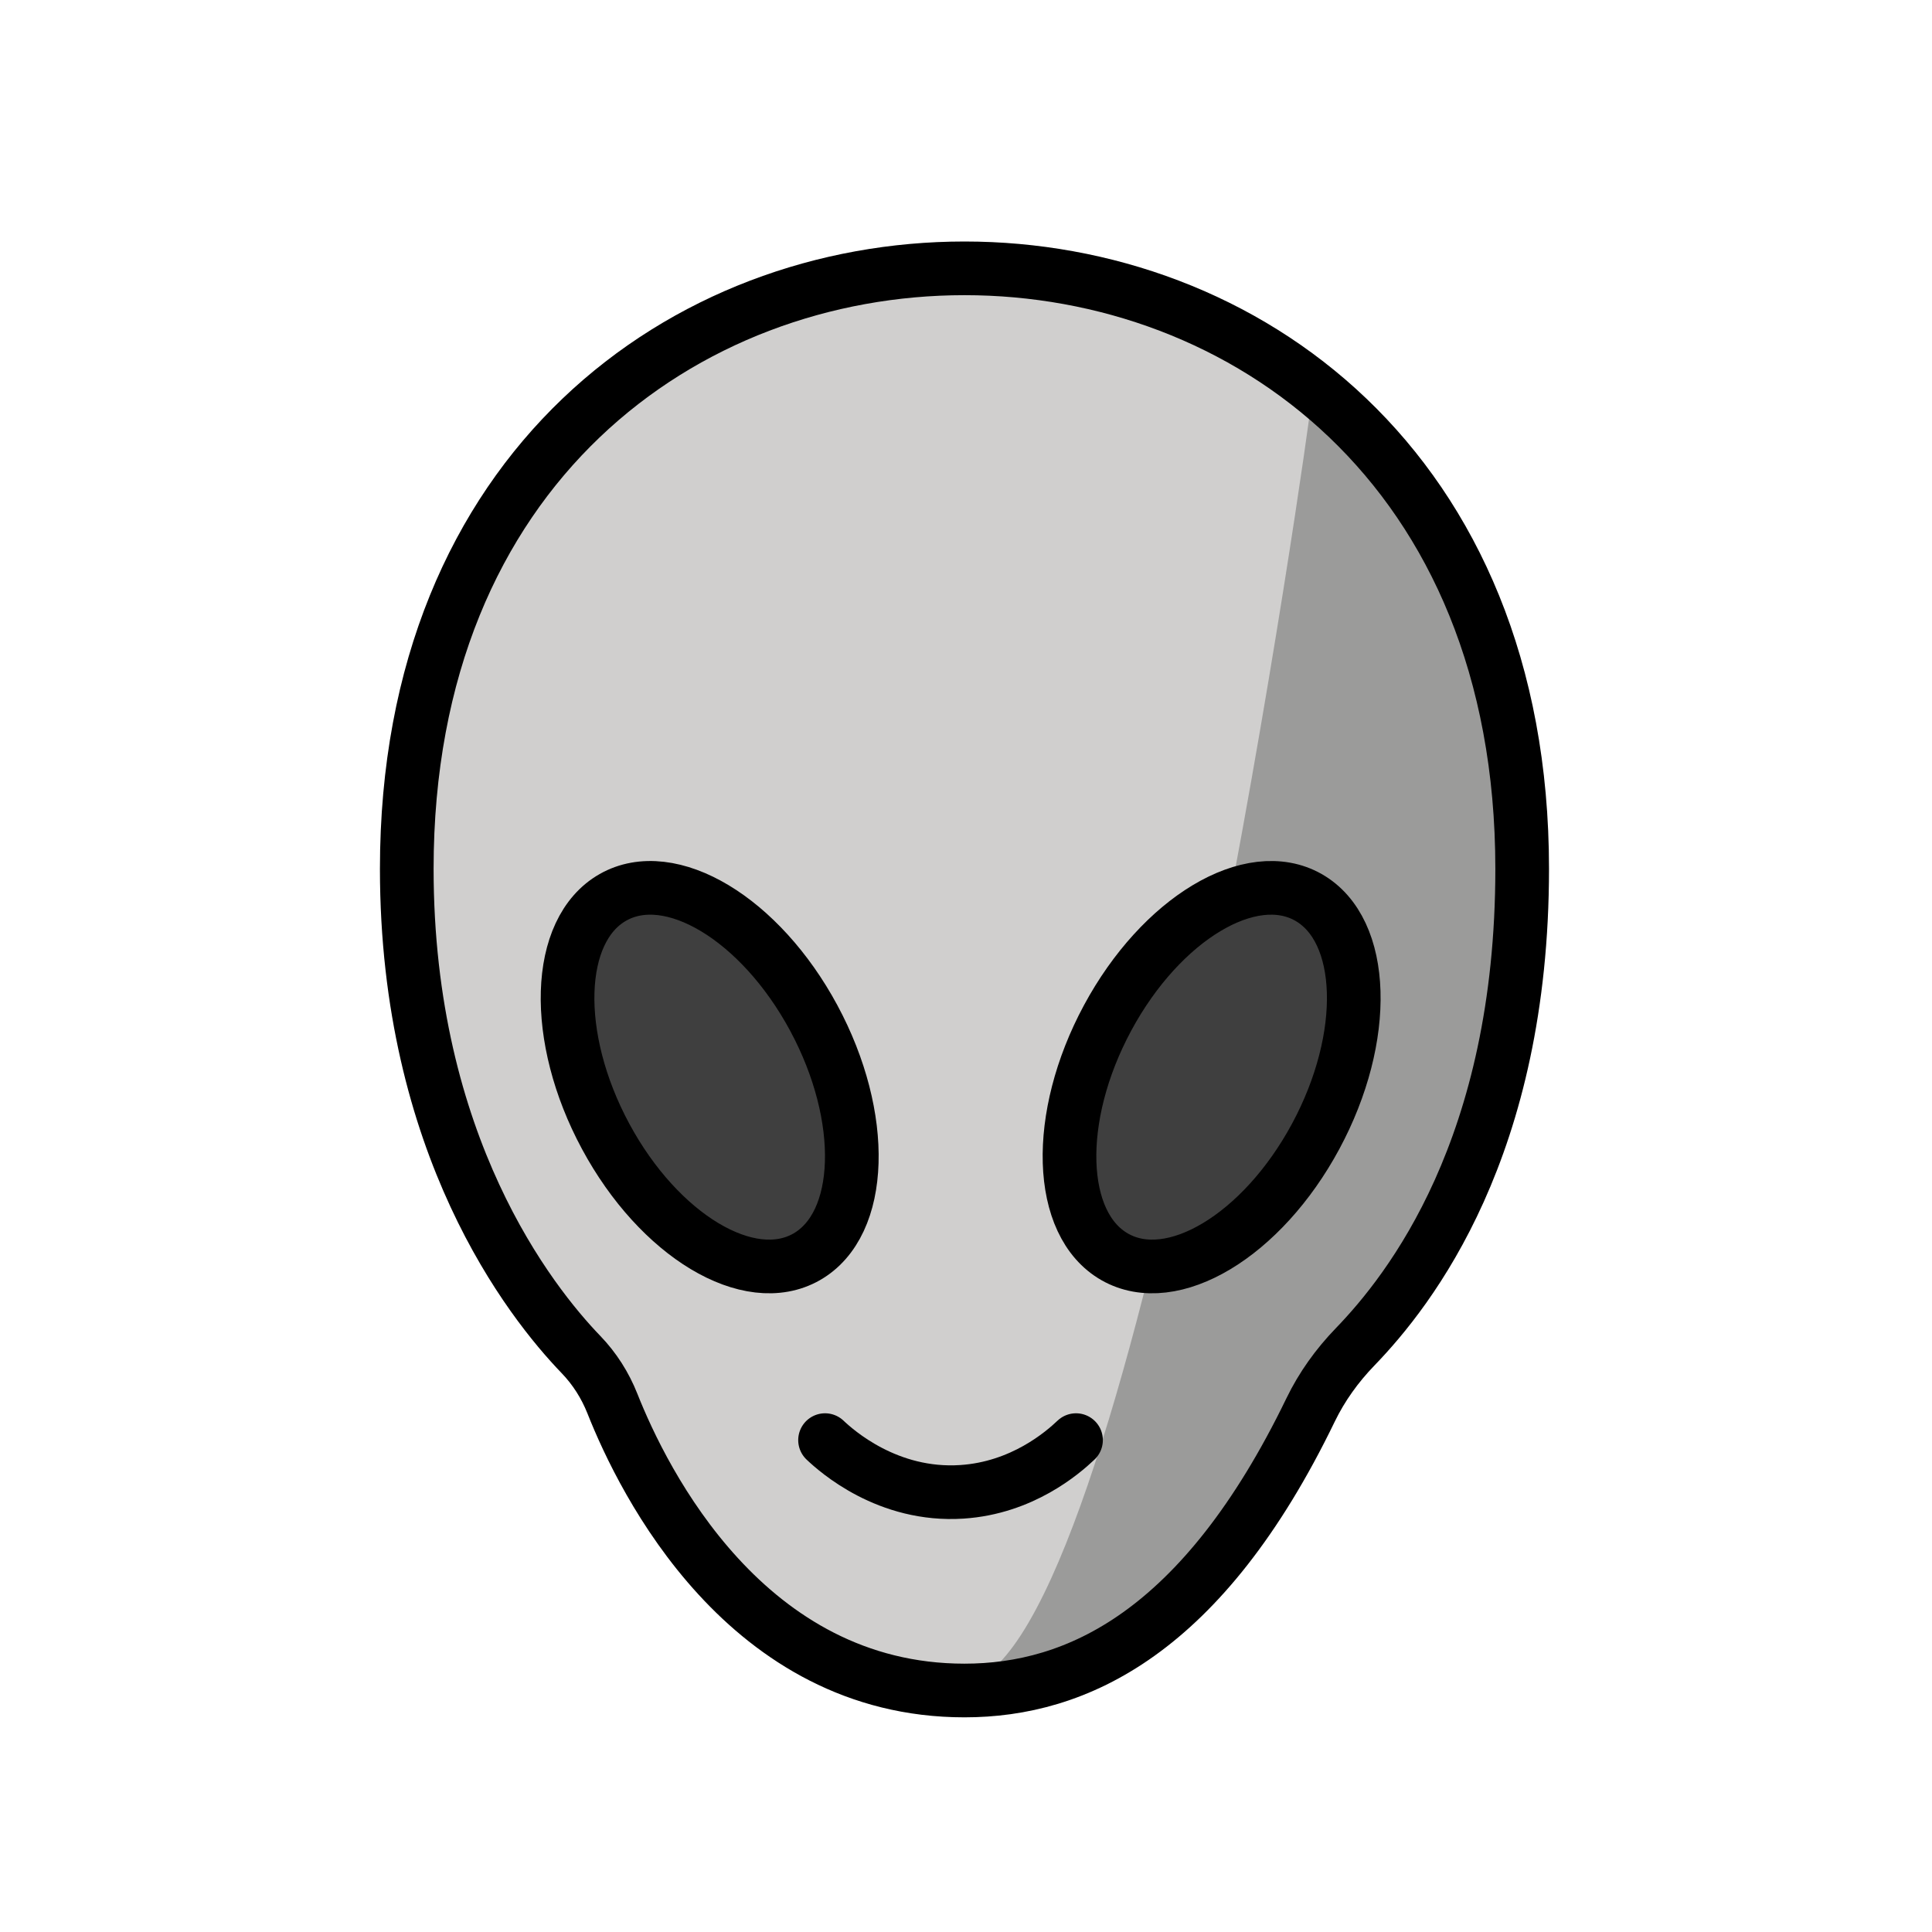
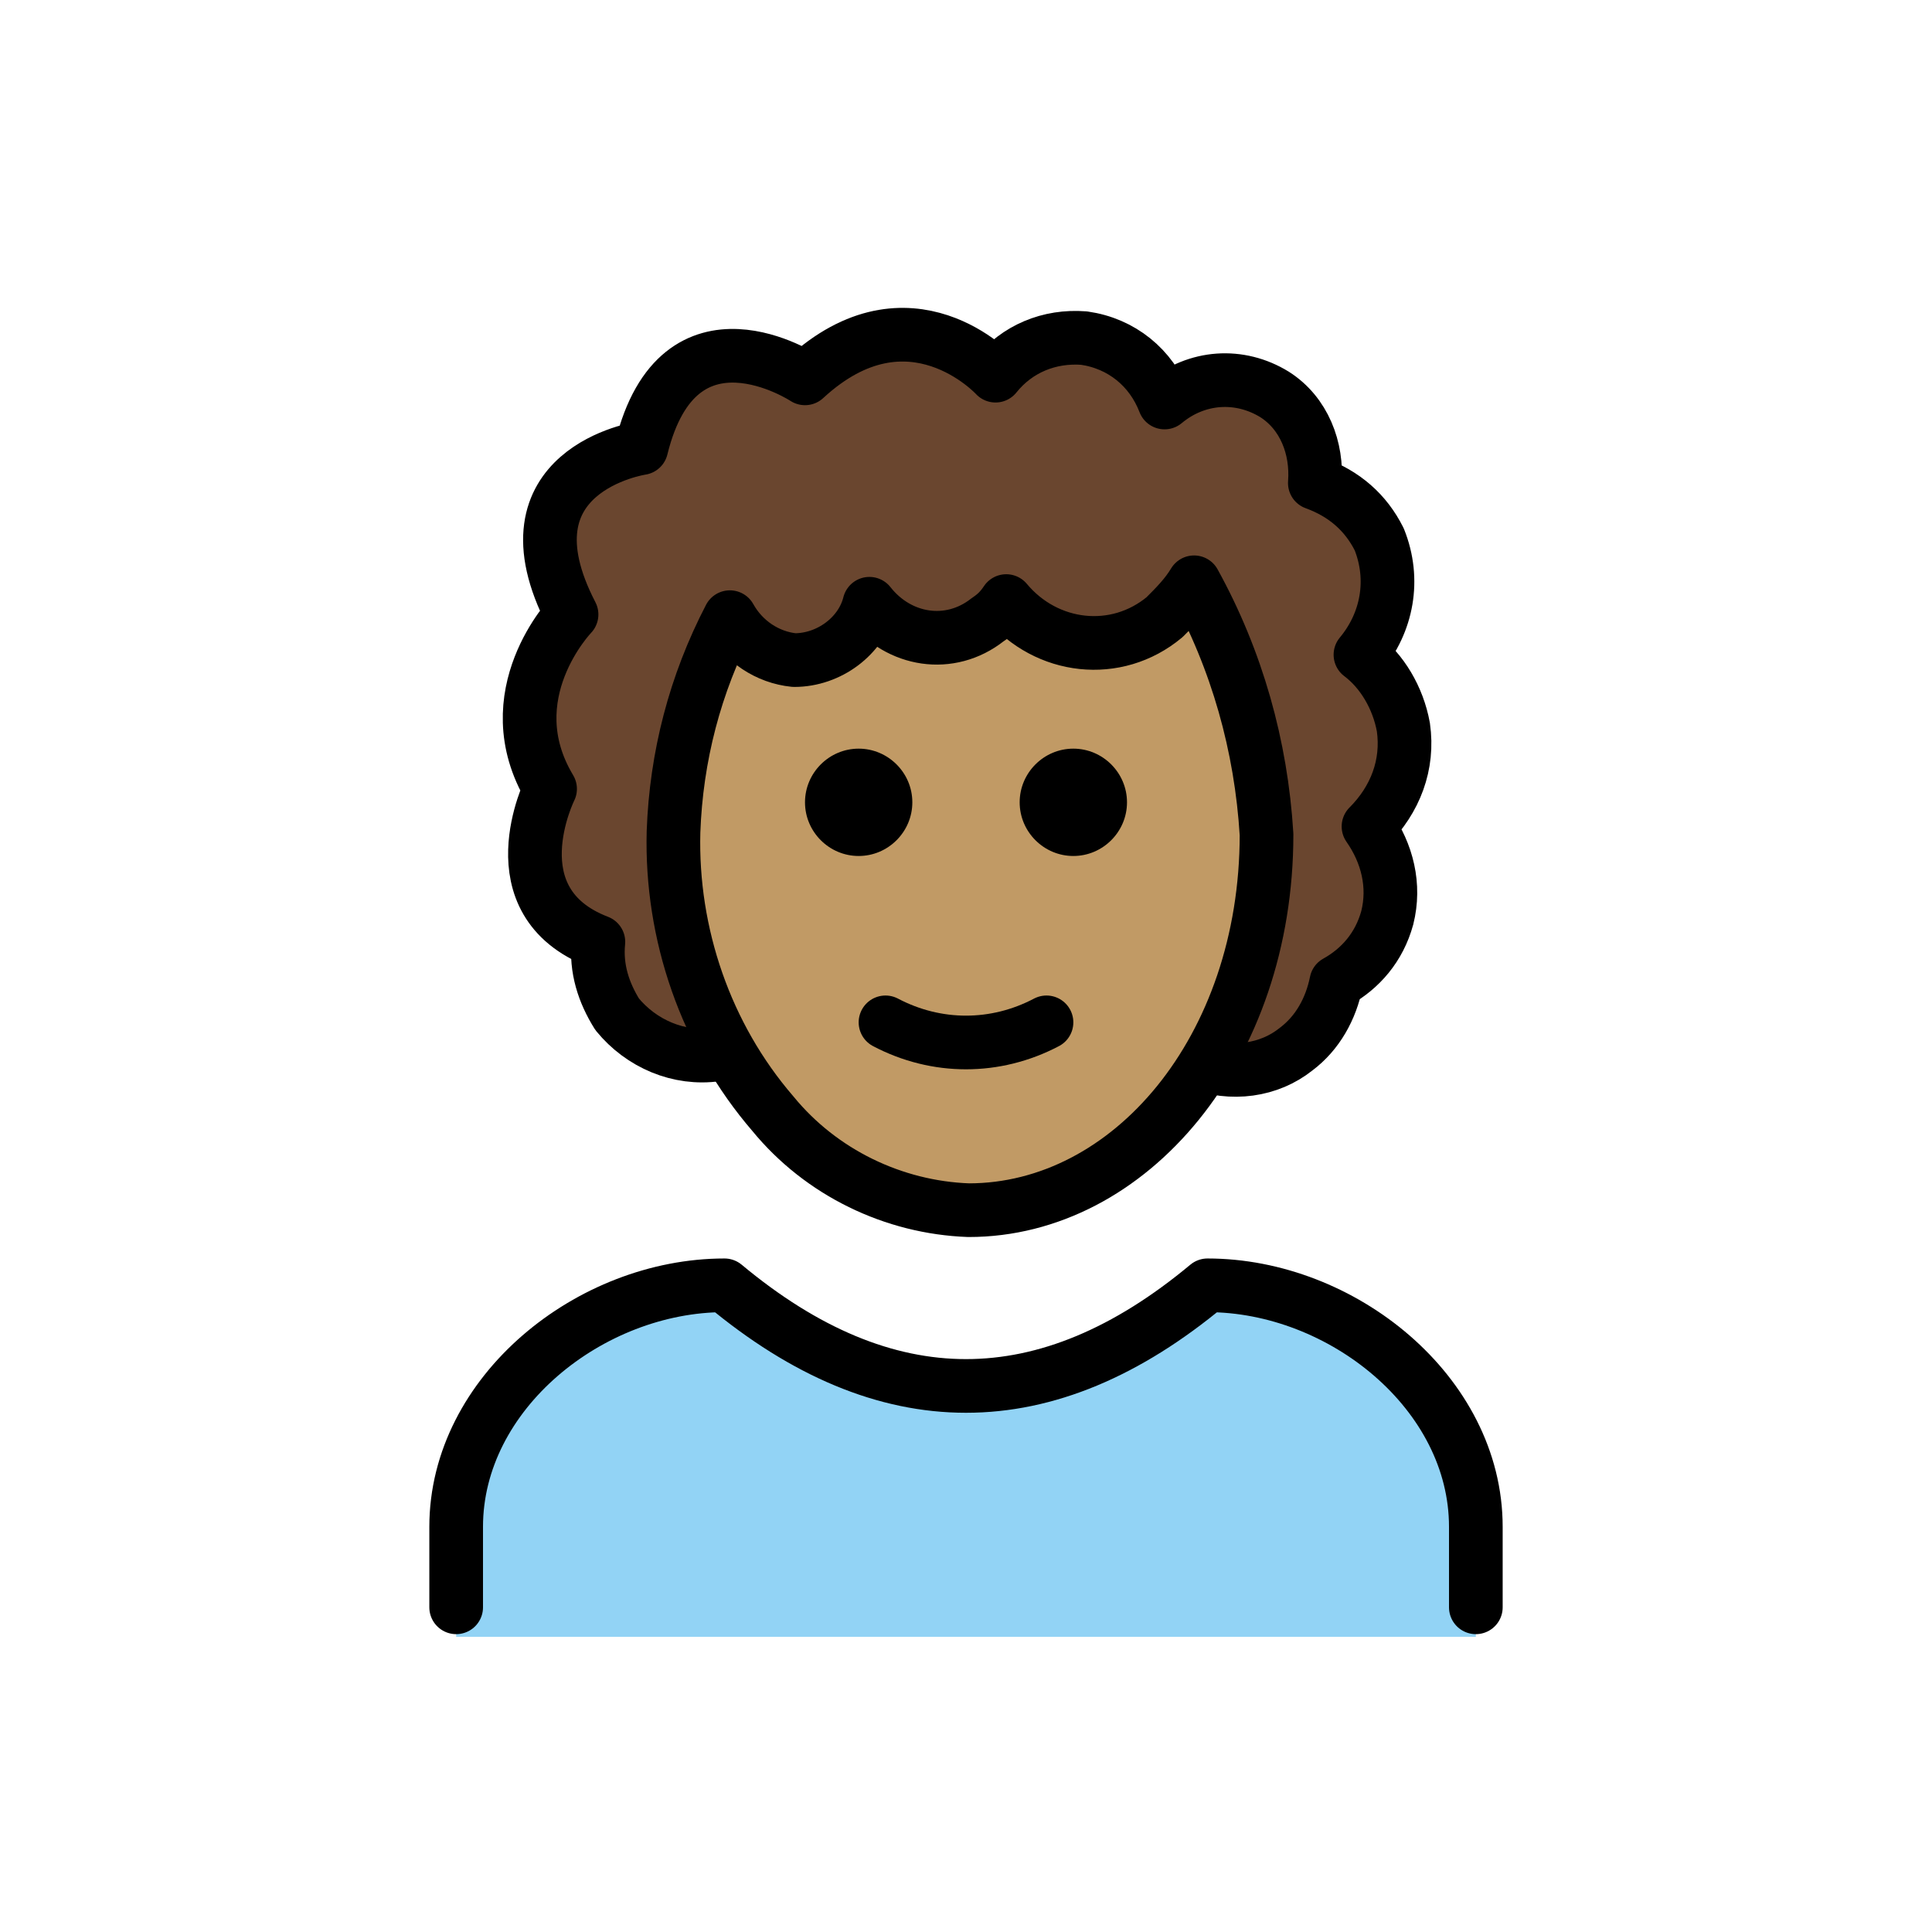
<svg xmlns="http://www.w3.org/2000/svg" id="emoji" viewBox="0 0 72 72">
+   <g id="hair">
+     <path fill="#6a462f" d="M44.6,39.6c1.3,0.5,2.7,0.3,3.7-0.5c0.8-0.6,1.3-1.5,1.5-2.5c0.9-0.5,1.6-1.3,1.9-2.4 c0.3-1.2,0-2.4-0.7-3.4c1-1,1.5-2.3,1.3-3.7c-0.2-1.1-0.8-2.1-1.6-2.7c1-1.2,1.3-2.8,0.7-4.3c-0.5-1-1.3-1.7-2.4-2.1 c0.1-1.3-0.4-2.6-1.5-3.3c-1.3-0.8-2.9-0.7-4.1,0.3c-0.5-1.3-1.6-2.2-3-2.4c-1.3-0.1-2.5,0.4-3.3,1.4c0,0-3.2-3.5-7.1,0.1 c0,0-5-2.1-6.5,2.9c0,0-4.2,1.1-2.2,5.9c0,0-2.9,3-0.8,6.5c0,0-2.1,4.2,1.8,5.7c-0.1,1,0.2,1.9,0.7,2.7c0.9,1.1,2.3,1.7,3.7,1.5" />
+   </g>
+   <g id="skin">
+     <path fill="#c19a65" d="M44.5,21.8c1.7,2.7,2.7,5.9,2.6,9.1c0,7.7-4.9,14-11,14s-11-6.3-11-14c0-2.7,0.6-5.4,1.9-7.8l3.2,1.3 c1.9-0.9,3.9-1.2,6-1.1c1.9,0.2,3,0.8,4.8,0.4C42.3,23.4,43.5,22.8,44.5,21.8z" />
+   </g>
  <g id="color">
-     <path fill="#d0cfce" d="m56.727,32.378c0,5.478-2.594,10.778-5.122,15.641-.634,1.221-1.656,1.966-2.385,3.084-.608.932-.985,2.239-1.642,3.084-3.993,5.133-7.767,8.813-11.635,8.813-3.827,0-7.766-3.319-11.733-8.361-.682-.866-1.147-2.457-1.776-3.417-.531-.81-1.625-2.409-2.109-3.276-2.852-5.109-5.166-9.677-5.166-15.569,0-14.961,10.392-22.378,20.784-22.378s20.784,7.417,20.784,22.378Z" />
-     <path fill="#9b9b9a" d="m36.943,62.25c6-5,11.853-46.357,11.927-47.304,3.109,2.541,7.1,8.925,7.725,13.032,1.164,7.657-2.397,17.783-7.374,23.125-5.16,11.109-12.277,11.147-12.277,11.147" />
-     <path fill="#3f3f3f" d="m22.57,42.348c1.993,3.7,5.344,5.712,7.486,4.494,2.142-1.218,2.263-5.205.27-8.905s-5.344-5.712-7.486-4.494-2.263,5.205-.27,8.905Z" />
-     <path fill="#3f3f3f" d="m49.032,42.348c-1.993,3.7-5.344,5.712-7.486,4.494-2.142-1.218-2.263-5.205-.27-8.905s5.344-5.712,7.486-4.494c2.142,1.218,2.263,5.205.27,8.905Z" />
+     <path fill="#92D3F5" d="M17,61v-4c0-5,5-9,10-9c6,5,12,5,18,0c5,0,10,4,10,9v4" />
  </g>
  <g id="line">
-     <path fill="none" stroke="#000" stroke-linecap="round" stroke-linejoin="round" stroke-width="2" d="m30.747,53.669c.429.405,2.334,2.11,5.102,1.927,2.246-.148,3.752-1.453,4.251-1.927" />
-     <path fill="none" stroke="#000" stroke-miterlimit="10" stroke-width="2" d="m22.57,42.348c1.993,3.7,5.344,5.712,7.486,4.494,2.142-1.218,2.263-5.205.27-8.905s-5.344-5.712-7.486-4.494-2.263,5.205-.27,8.905Z" />
-     <path fill="none" stroke="#000" stroke-linecap="round" stroke-linejoin="round" stroke-width="2" d="m35.943,63c-8.125,0-11.966-7.775-13.12-10.691-.271-.683-.664-1.303-1.174-1.832-1.88-1.951-6.49-7.786-6.49-18.099,0-14.961,10.392-22.378,20.784-22.378s20.784,7.417,20.784,22.378c0,10.372-4.173,15.691-6.229,17.819-.67.693-1.236,1.48-1.656,2.347-4.028,8.323-8.733,10.456-12.899,10.456Z" />
-     <path fill="none" stroke="#000" stroke-miterlimit="10" stroke-width="2" d="m49.032,42.348c-1.993,3.7-5.344,5.712-7.486,4.494-2.142-1.218-2.263-5.205-.27-8.905s5.344-5.712,7.486-4.494c2.142,1.218,2.263,5.205.27,8.905Z" />
+     <g>
+       <path fill="none" stroke="#000000" stroke-linecap="round" stroke-linejoin="round" stroke-width="2" d="M17,59.9v-3c0-5,5-9,10-9 c6,5,12,5,18,0c5,0,10,4,10,9v3" />
+       <path d="M42,29.9c0,1.1-0.9,2-2,2s-2-0.9-2-2s0.9-2,2-2S42,28.8,42,29.9" />
+       <path d="M34,29.9c0,1.1-0.9,2-2,2c-1.1,0-2-0.9-2-2s0.9-2,2-2C33.1,27.9,34,28.8,34,29.9" />
+       <path fill="none" stroke="#000000" stroke-linecap="round" stroke-linejoin="round" stroke-width="2" d="M33,38.1c1.9,1,4.1,1,6,0" />
+       <path fill="none" stroke="#000000" stroke-linecap="round" stroke-linejoin="round" stroke-width="2" d="M28.8,41.5 c-2.5-2.9-3.8-6.7-3.7-10.5c0.1-2.8,0.8-5.5,2.1-8c0.5,0.9,1.4,1.5,2.4,1.6c1.3,0,2.5-0.9,2.8-2.1c1.1,1.4,3,1.7,4.4,0.6 c0.3-0.2,0.5-0.4,0.7-0.7c1.5,1.8,4.1,2.1,5.9,0.6c0.4-0.4,0.8-0.8,1.1-1.3c1.6,2.9,2.5,6.1,2.7,9.4c0,8-5.1,14-11.1,14 C33.3,45,30.6,43.7,28.8,41.5z" />
+       <path fill="none" stroke="#000000" stroke-linejoin="round" stroke-width="2" d="M44.6,39.6c1.3,0.5,2.7,0.3,3.7-0.5 c0.8-0.6,1.3-1.5,1.5-2.5c0.9-0.5,1.6-1.3,1.9-2.4c0.3-1.2,0-2.4-0.7-3.4c1-1,1.5-2.3,1.3-3.7c-0.2-1.1-0.8-2.1-1.6-2.7 c1-1.2,1.3-2.8,0.7-4.3c-0.5-1-1.3-1.7-2.4-2.1c0.1-1.3-0.4-2.6-1.5-3.3c-1.3-0.8-2.9-0.7-4.1,0.3c-0.5-1.3-1.6-2.2-3-2.4 c-1.3-0.1-2.5,0.4-3.3,1.4c0,0-3.2-3.5-7.1,0.1c0,0-4.7-3.1-6.1,2.6c0,0-5.4,0.8-2.6,6.2c0,0-2.9,3-0.8,6.5c0,0-2.1,4.2,1.8,5.7 c-0.1,1,0.2,1.9,0.7,2.7c0.9,1.1,2.3,1.7,3.7,1.5" />
+     </g>
  </g>
</svg>
